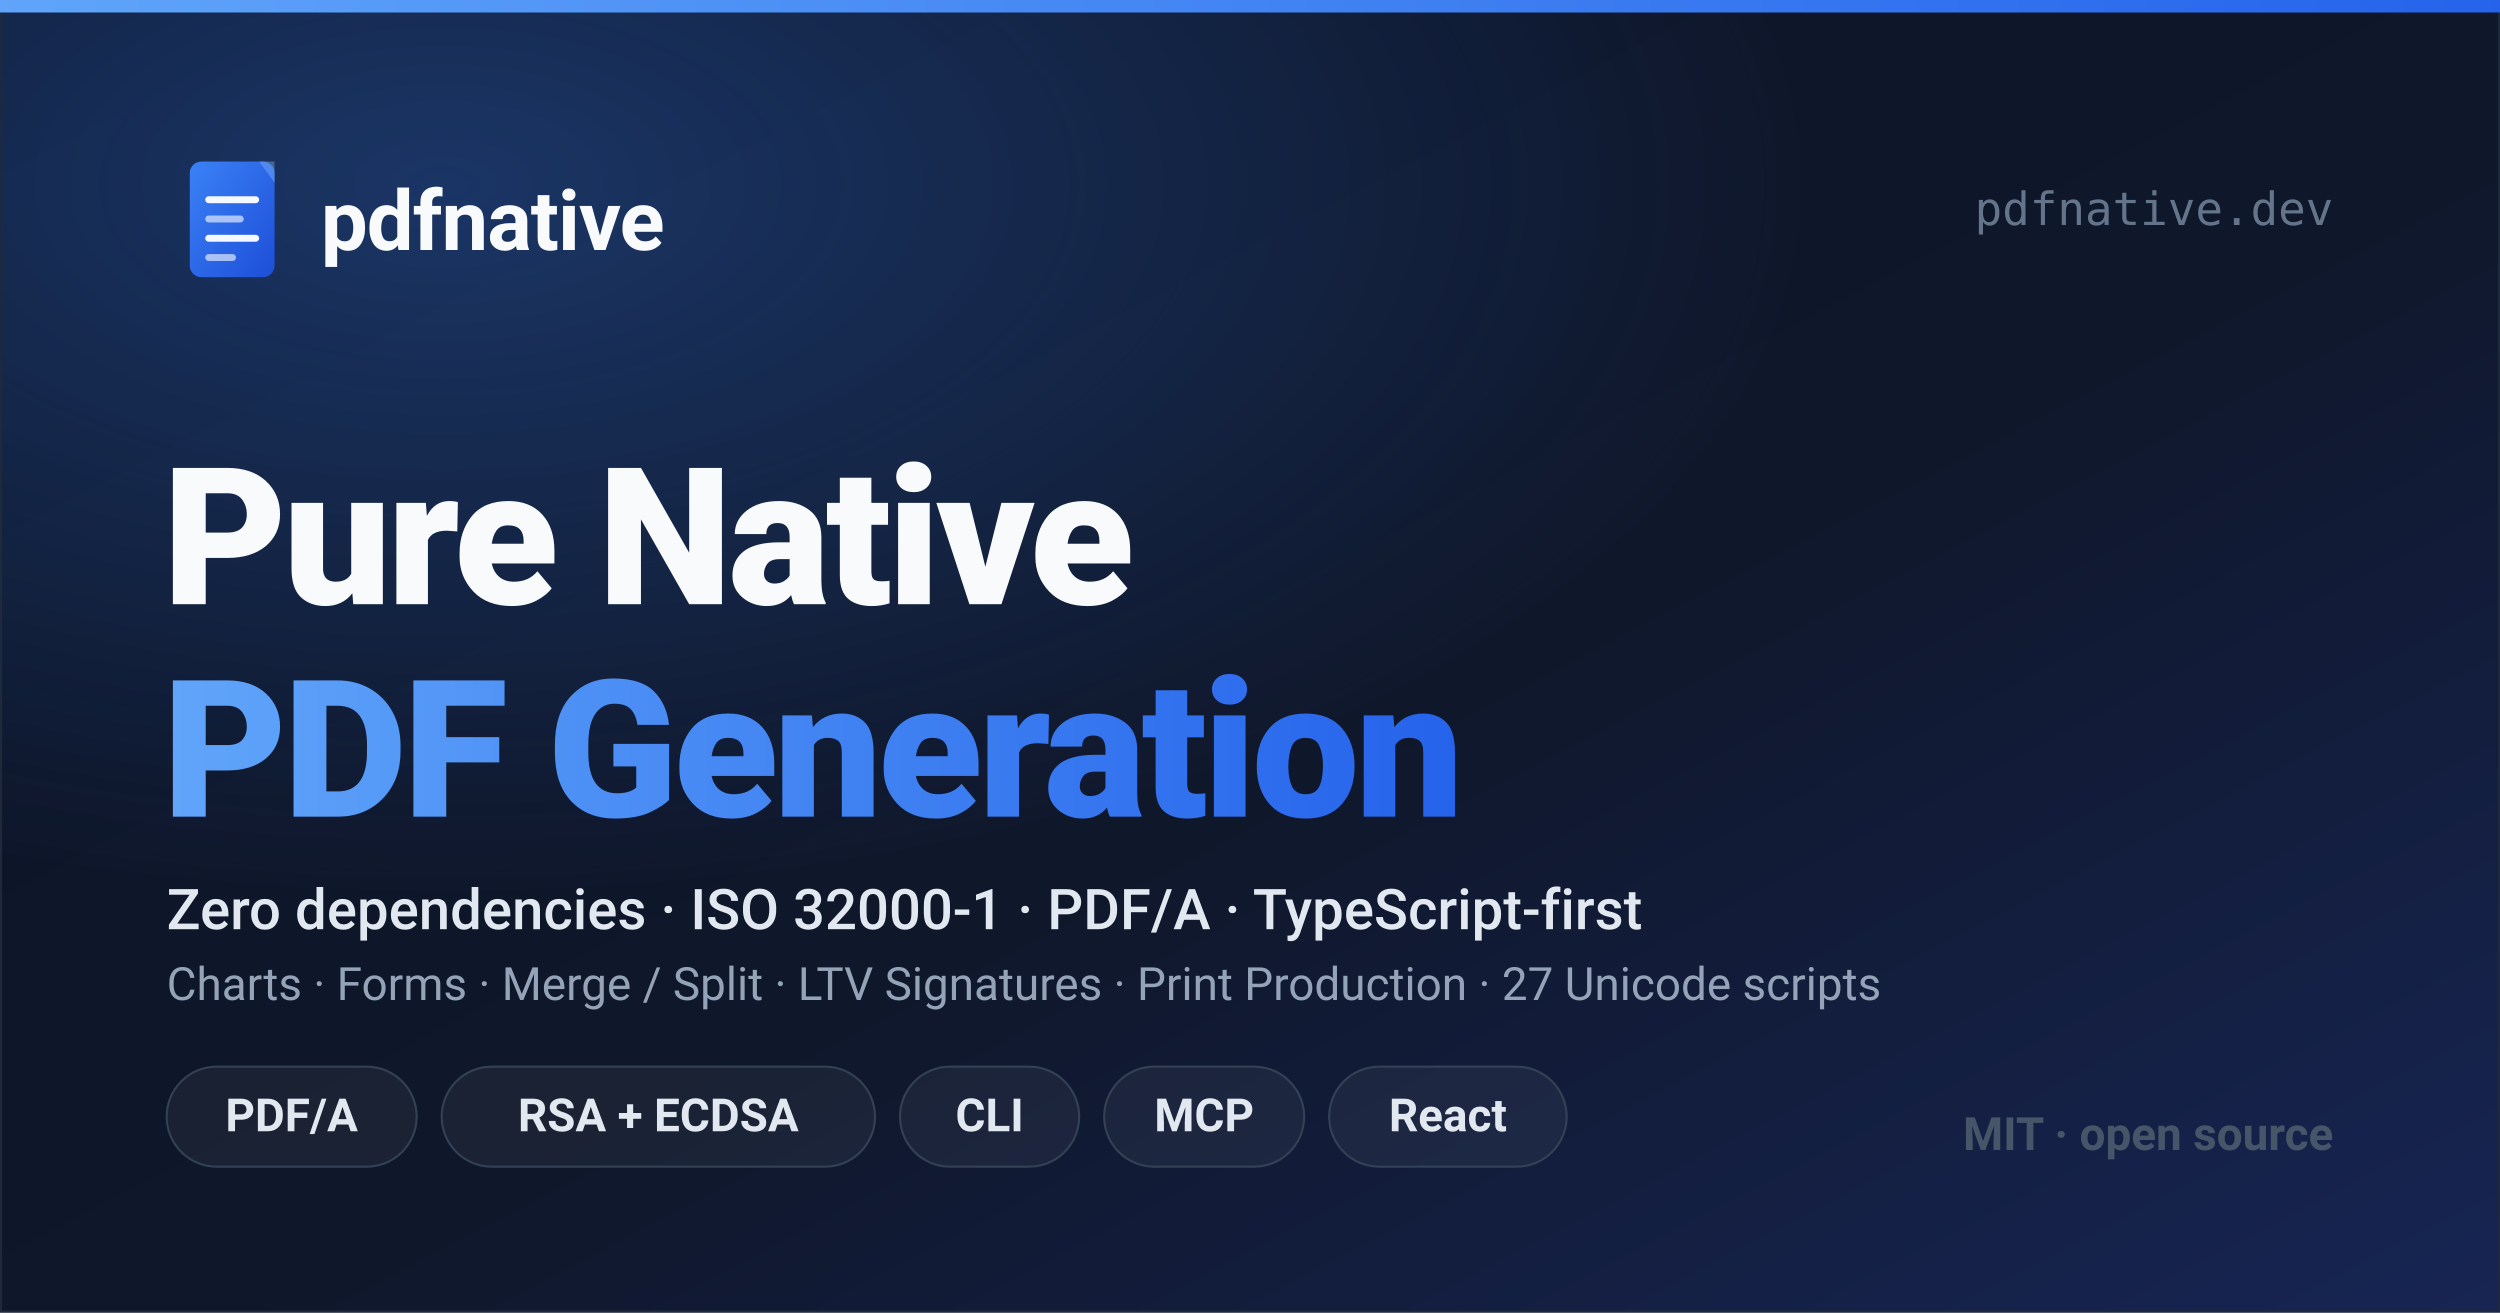
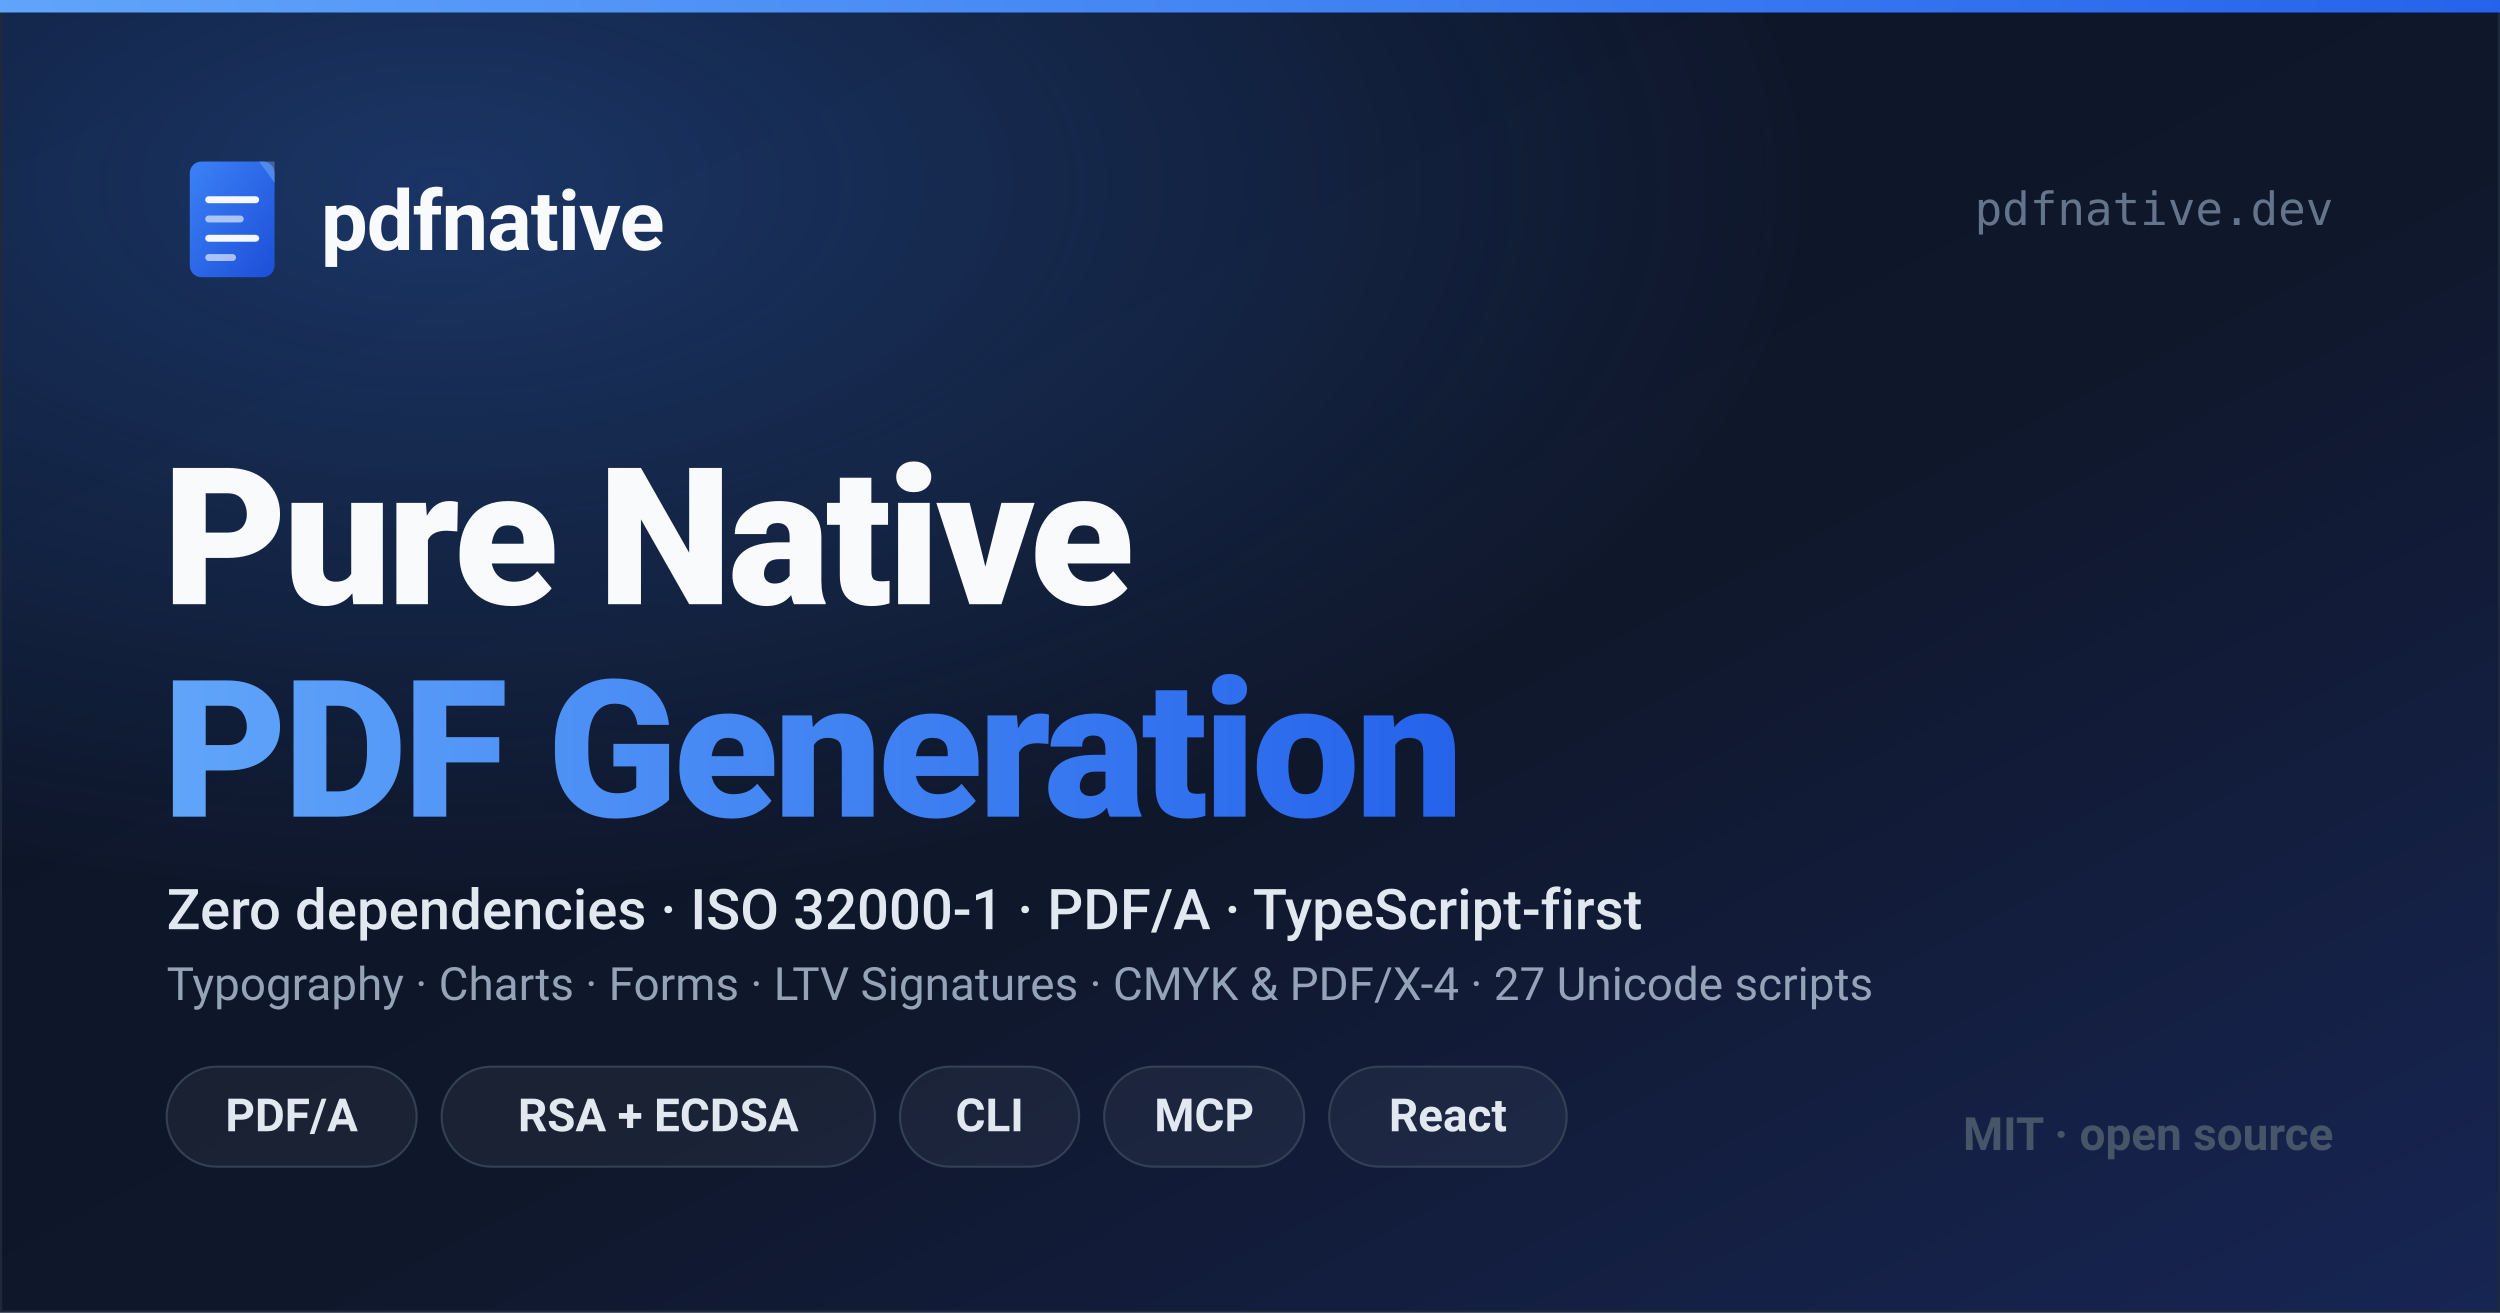
<svg xmlns="http://www.w3.org/2000/svg" width="1200" height="630" viewBox="0 0 1200 630">
  <defs>
    <linearGradient id="bg" x1="0" y1="0" x2="1" y2="1">
      <stop offset="0%" stop-color="#0b1326" />
      <stop offset="55%" stop-color="#0f172a" />
      <stop offset="100%" stop-color="#172554" />
    </linearGradient>
    <radialGradient id="glow" cx="18%" cy="14%" r="55%">
      <stop offset="0%" stop-color="#3b82f6" stop-opacity="0.30" />
      <stop offset="100%" stop-color="#3b82f6" stop-opacity="0" />
    </radialGradient>
    <linearGradient id="accent" x1="0" y1="0" x2="1" y2="0">
      <stop offset="0%" stop-color="#60a5fa" />
      <stop offset="100%" stop-color="#2563eb" />
    </linearGradient>
    <linearGradient id="logo-grad" x1="0" y1="0" x2="1" y2="1">
      <stop offset="0%" stop-color="#3B82F6" />
      <stop offset="100%" stop-color="#1D4ED8" />
    </linearGradient>
  </defs>
  <rect width="1200" height="630" fill="url(#bg)" />
  <rect width="1200" height="630" fill="url(#glow)" />
  <rect x="0.5" y="0.5" width="1199" height="629" fill="none" stroke="#1e293b" stroke-width="1" />
  <rect x="0" y="0" width="1200" height="6" fill="url(#accent)" />
  <g transform="translate(80, 72)">
    <g transform="scale(1.85)">
      <rect x="6" y="3" width="22" height="30" rx="3" fill="url(#logo-grad)" />
      <polygon points="24,3 28,3 28,8.5 24,3" fill="#93C5FD" opacity="0.35" />
      <rect x="10" y="12" width="14" height="1.8" rx="0.9" fill="white" opacity="0.95" />
      <rect x="10" y="17" width="10" height="1.8" rx="0.9" fill="white" opacity="0.6" />
      <rect x="10" y="22" width="14" height="1.8" rx="0.9" fill="white" opacity="0.95" />
      <rect x="10" y="27" width="8" height="1.8" rx="0.9" fill="white" opacity="0.6" />
    </g>
    <text x="74" y="48" font-family="'Segoe UI', -apple-system, BlinkMacSystemFont, Roboto, 'Helvetica Neue', Arial, sans-serif" font-size="40" font-weight="700" fill="#f8fafc" letter-spacing="-0.5">pdfnative</text>
  </g>
  <text x="1120" y="108" text-anchor="end" font-family="ui-monospace, SFMono-Regular, Consolas, monospace" font-size="22" fill="#64748b">pdfnative.dev</text>
  <text x="78" y="290" font-family="'Segoe UI', -apple-system, BlinkMacSystemFont, Roboto, 'Helvetica Neue', Arial, sans-serif" font-size="92" font-weight="800" fill="#f8fafc" letter-spacing="-2">Pure Native</text>
  <text x="78" y="392" font-family="'Segoe UI', -apple-system, BlinkMacSystemFont, Roboto, 'Helvetica Neue', Arial, sans-serif" font-size="92" font-weight="800" fill="url(#accent)" letter-spacing="-2">PDF Generation</text>
  <text x="80" y="446" font-family="'Segoe UI', -apple-system, BlinkMacSystemFont, Roboto, 'Helvetica Neue', Arial, sans-serif" font-size="27" font-weight="500" fill="#e2e8f0">Zero dependencies · ISO 32000-1 · PDF/A · TypeScript-first</text>
-   <text x="80" y="480" font-family="'Segoe UI', -apple-system, BlinkMacSystemFont, Roboto, 'Helvetica Neue', Arial, sans-serif" font-size="22" font-weight="400" fill="#94a3b8">Charts · Forms · Merge / Split · LTV Signatures · Print Production · 27 Unicode scripts</text>
+   <text x="80" y="480" font-family="'Segoe UI', -apple-system, BlinkMacSystemFont, Roboto, 'Helvetica Neue', Arial, sans-serif" font-size="22" font-weight="400" fill="#94a3b8">Typography · Charts · Forms · LTV Signatures · CMYK &amp; PDF/X-4 · 27 Unicode scripts</text>
  <g font-family="'Segoe UI', -apple-system, BlinkMacSystemFont, Roboto, 'Helvetica Neue', Arial, sans-serif" font-size="22" font-weight="600">
    <rect x="80" y="512" width="120" height="48" rx="24" fill="#ffffff" fill-opacity="0.05" stroke="#334155" stroke-width="1" />
    <text x="140" y="543" text-anchor="middle" fill="#e2e8f0">PDF/A</text>
    <rect x="212" y="512" width="208" height="48" rx="24" fill="#ffffff" fill-opacity="0.05" stroke="#334155" stroke-width="1" />
    <text x="316" y="543" text-anchor="middle" fill="#e2e8f0">RSA + ECDSA</text>
    <rect x="432" y="512" width="86" height="48" rx="24" fill="#ffffff" fill-opacity="0.05" stroke="#334155" stroke-width="1" />
    <text x="475" y="543" text-anchor="middle" fill="#e2e8f0">CLI</text>
    <rect x="530" y="512" width="96" height="48" rx="24" fill="#ffffff" fill-opacity="0.05" stroke="#334155" stroke-width="1" />
    <text x="578" y="543" text-anchor="middle" fill="#e2e8f0">MCP</text>
    <rect x="638" y="512" width="114" height="48" rx="24" fill="#ffffff" fill-opacity="0.05" stroke="#334155" stroke-width="1" />
    <text x="695" y="543" text-anchor="middle" fill="#e2e8f0">React</text>
  </g>
  <text x="1120" y="552" text-anchor="end" font-family="'Segoe UI', -apple-system, BlinkMacSystemFont, Roboto, 'Helvetica Neue', Arial, sans-serif" font-size="22" font-weight="600" fill="#475569">MIT · open source</text>
</svg>
